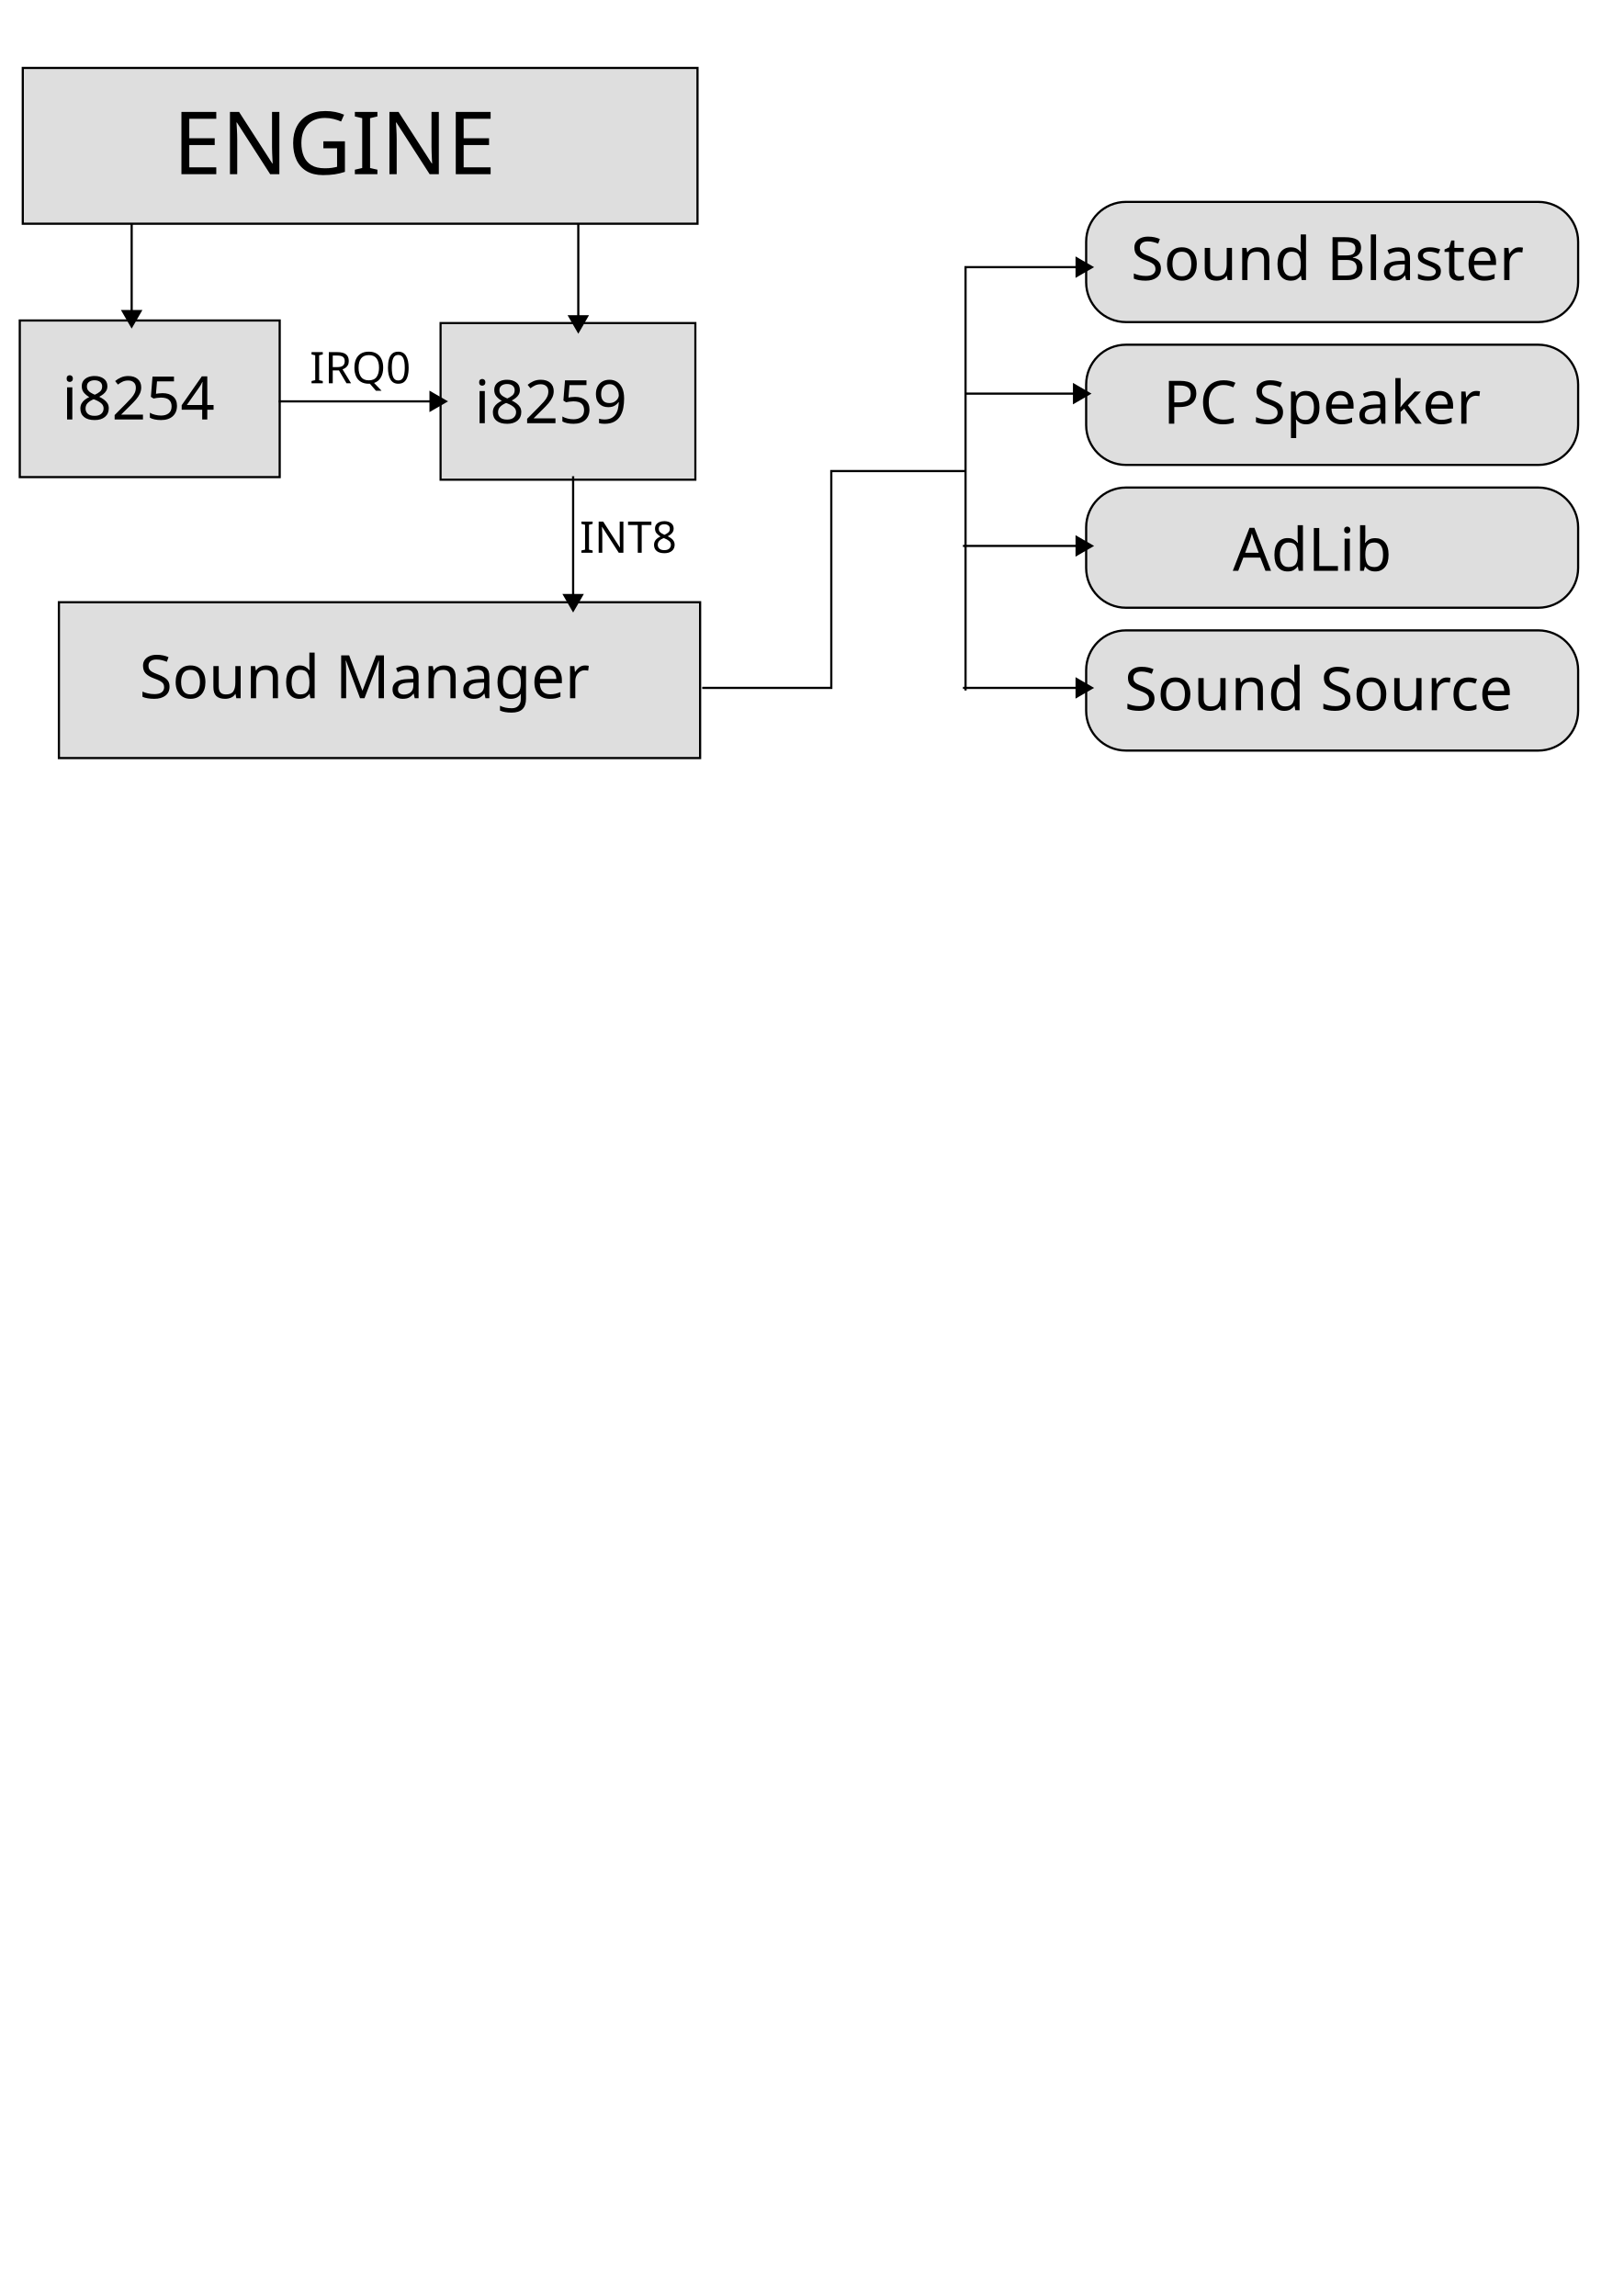
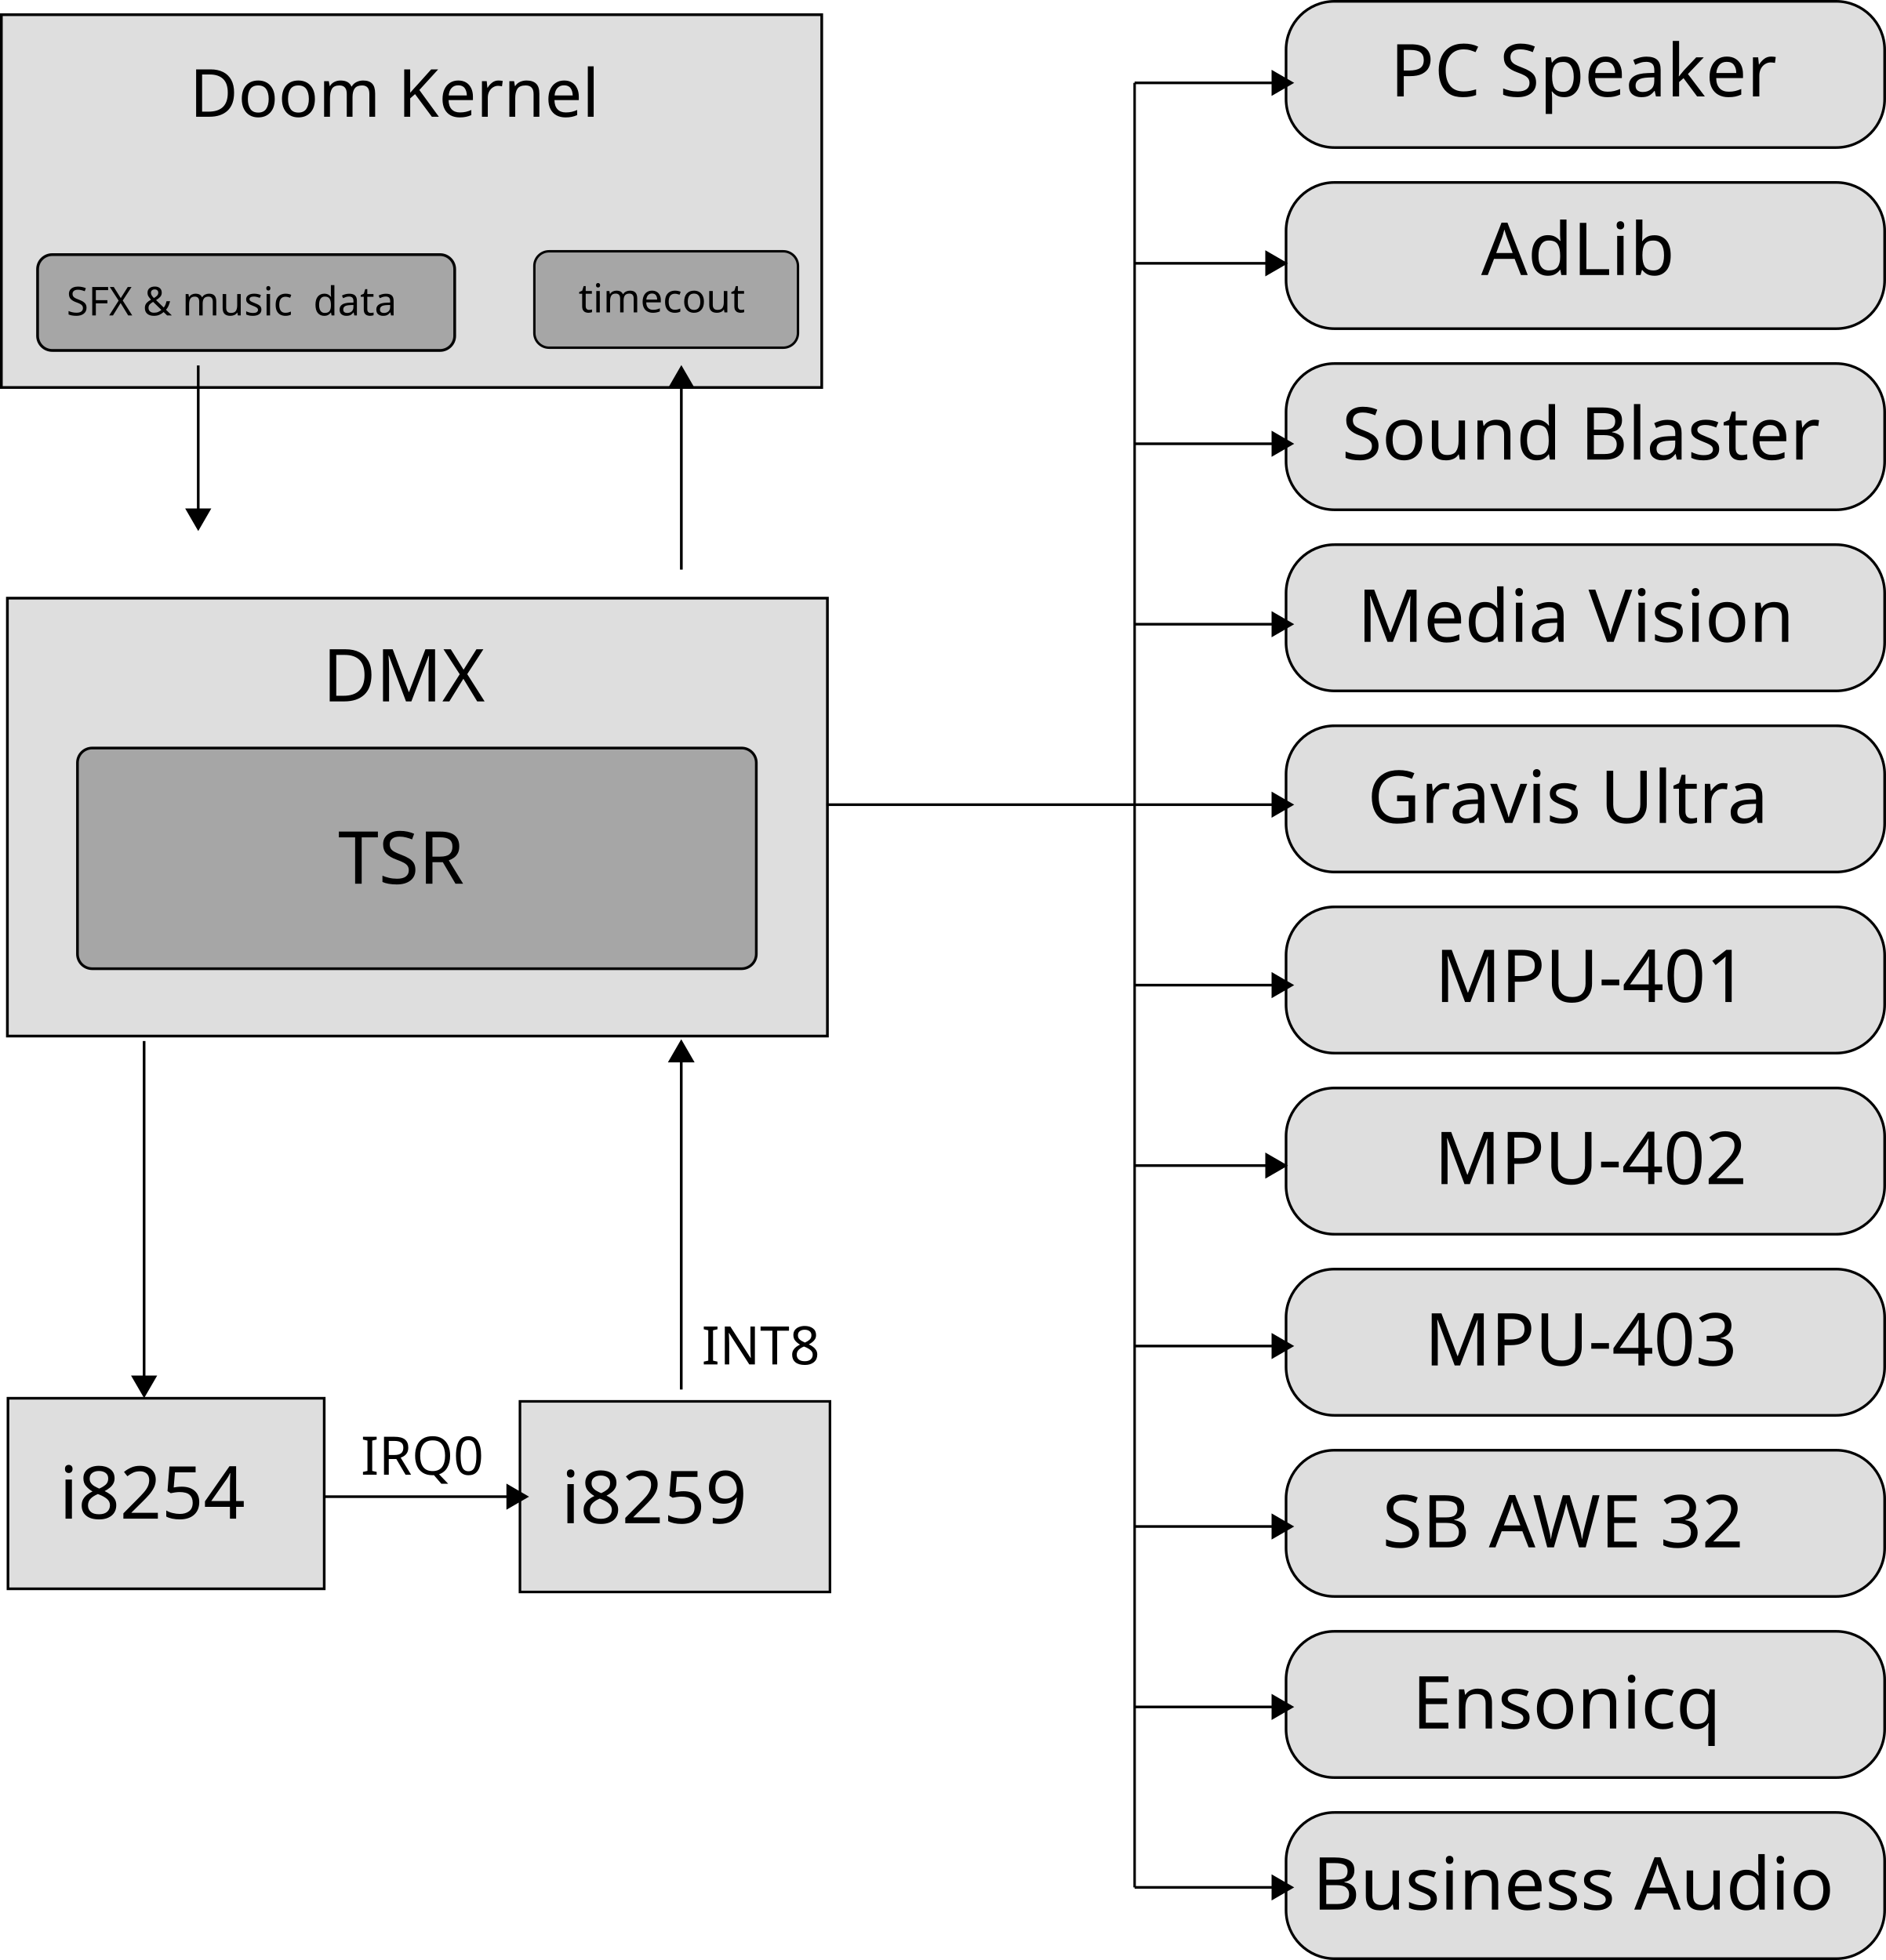
- <svg xmlns="http://www.w3.org/2000/svg" width="210mm" height="297mm" viewBox="0 0 744.094 1052.362" id="svg7255" version="1.1">
+ <svg xmlns="http://www.w3.org/2000/svg" width="200.475mm" height="208.397mm" viewBox="0 0 710.345 738.415" id="svg7255" version="1.1">
  <defs id="defs7257">
-     <marker style="overflow:visible" id="marker8311" refX="0.0" refY="0.0" orient="auto">
-       <path transform="scale(0.8)" style="fill-rule:evenodd;stroke:#000000;stroke-width:1pt;stroke-opacity:1;fill:#000000;fill-opacity:1" d="M 5.77,0.0 L -2.88,5.0 L -2.88,-5.0 L 5.77,0.0 z " id="path8313" />
+     <marker style="overflow:visible" id="marker8311" refX="0" refY="0" orient="auto">
+       <path transform="scale(0.8)" style="fill:#000000;fill-opacity:1;fill-rule:evenodd;stroke:#000000;stroke-width:1pt;stroke-opacity:1" d="M 5.77,0 -2.88,5 V -5 Z" id="path8313" />
    </marker>
-     <marker orient="auto" refY="0.0" refX="0.0" id="marker8247" style="overflow:visible">
-       <path id="path8249" d="M 5.77,0.0 L -2.88,5.0 L -2.88,-5.0 L 5.77,0.0 z " style="fill-rule:evenodd;stroke:#000000;stroke-width:1pt;stroke-opacity:1;fill:#000000;fill-opacity:1" transform="scale(0.8)" />
+     <marker orient="auto" refY="0" refX="0" id="marker8247" style="overflow:visible">
+       <path id="path8249" d="M 5.77,0 -2.88,5 V -5 Z" style="fill:#000000;fill-opacity:1;fill-rule:evenodd;stroke:#000000;stroke-width:1pt;stroke-opacity:1" transform="scale(0.8)" />
    </marker>
-     <marker style="overflow:visible" id="marker8189" refX="0.0" refY="0.0" orient="auto">
-       <path transform="scale(0.8)" style="fill-rule:evenodd;stroke:#000000;stroke-width:1pt;stroke-opacity:1;fill:#000000;fill-opacity:1" d="M 5.77,0.0 L -2.88,5.0 L -2.88,-5.0 L 5.77,0.0 z " id="path8191" />
+     <marker style="overflow:visible" id="marker8189" refX="0" refY="0" orient="auto">
+       <path transform="scale(0.8)" style="fill:#000000;fill-opacity:1;fill-rule:evenodd;stroke:#000000;stroke-width:1pt;stroke-opacity:1" d="M 5.77,0 -2.88,5 V -5 Z" id="path8191" />
    </marker>
-     <marker orient="auto" refY="0.0" refX="0.0" id="marker8137" style="overflow:visible">
-       <path id="path8139" d="M 5.77,0.0 L -2.88,5.0 L -2.88,-5.0 L 5.77,0.0 z " style="fill-rule:evenodd;stroke:#000000;stroke-width:1pt;stroke-opacity:1;fill:#000000;fill-opacity:1" transform="scale(0.8)" />
+     <marker style="overflow:visible" id="marker8083" refX="0" refY="0" orient="auto">
+       <path transform="scale(0.8)" style="fill:#000000;fill-opacity:1;fill-rule:evenodd;stroke:#000000;stroke-width:1pt;stroke-opacity:1" d="M 5.77,0 -2.88,5 V -5 Z" id="path8085" />
    </marker>
-     <marker style="overflow:visible" id="marker8083" refX="0.0" refY="0.0" orient="auto">
-       <path transform="scale(0.8)" style="fill-rule:evenodd;stroke:#000000;stroke-width:1pt;stroke-opacity:1;fill:#000000;fill-opacity:1" d="M 5.77,0.0 L -2.88,5.0 L -2.88,-5.0 L 5.77,0.0 z " id="path8085" />
+     <marker style="overflow:visible" id="marker8009" refX="0" refY="0" orient="auto">
+       <path transform="scale(0.8)" style="fill:#000000;fill-opacity:1;fill-rule:evenodd;stroke:#000000;stroke-width:1pt;stroke-opacity:1" d="M 5.77,0 -2.88,5 V -5 Z" id="path8011" />
    </marker>
-     <marker orient="auto" refY="0.0" refX="0.0" id="marker8043" style="overflow:visible">
-       <path id="path8045" d="M 5.77,0.0 L -2.88,5.0 L -2.88,-5.0 L 5.77,0.0 z " style="fill-rule:evenodd;stroke:#000000;stroke-width:1pt;stroke-opacity:1;fill:#000000;fill-opacity:1" transform="scale(0.8)" />
+     <marker orient="auto" refY="0" refX="0" id="TriangleOutL" style="overflow:visible">
+       <path id="path6474" d="M 5.77,0 -2.88,5 V -5 Z" style="fill:#000000;fill-opacity:1;fill-rule:evenodd;stroke:#000000;stroke-width:1pt;stroke-opacity:1" transform="scale(0.8)" />
    </marker>
-     <marker style="overflow:visible" id="marker8009" refX="0.0" refY="0.0" orient="auto">
-       <path transform="scale(0.8)" style="fill-rule:evenodd;stroke:#000000;stroke-width:1pt;stroke-opacity:1;fill:#000000;fill-opacity:1" d="M 5.77,0.0 L -2.88,5.0 L -2.88,-5.0 L 5.77,0.0 z " id="path8011" />
+     <marker style="overflow:visible" id="marker8311-7" refX="0" refY="0" orient="auto">
+       <path transform="scale(0.8)" style="fill:#000000;fill-opacity:1;fill-rule:evenodd;stroke:#000000;stroke-width:1pt;stroke-opacity:1" d="M 5.77,0 -2.88,5 V -5 Z" id="path8313-9" />
    </marker>
-     <marker orient="auto" refY="0.0" refX="0.0" id="TriangleOutL" style="overflow:visible">
-       <path id="path6474" d="M 5.77,0.0 L -2.88,5.0 L -2.88,-5.0 L 5.77,0.0 z " style="fill-rule:evenodd;stroke:#000000;stroke-width:1pt;stroke-opacity:1;fill:#000000;fill-opacity:1" transform="scale(0.8)" />
+     <marker orient="auto" refY="0" refX="0" id="marker8247-3" style="overflow:visible">
+       <path id="path8249-8" d="M 5.77,0 -2.88,5 V -5 Z" style="fill:#000000;fill-opacity:1;fill-rule:evenodd;stroke:#000000;stroke-width:1pt;stroke-opacity:1" transform="scale(0.8)" />
+     </marker>
+     <marker style="overflow:visible" id="marker8189-0" refX="0" refY="0" orient="auto">
+       <path transform="scale(0.8)" style="fill:#000000;fill-opacity:1;fill-rule:evenodd;stroke:#000000;stroke-width:1pt;stroke-opacity:1" d="M 5.77,0 -2.88,5 V -5 Z" id="path8191-2" />
+     </marker>
+     <marker style="overflow:visible" id="marker8311-7-3" refX="0" refY="0" orient="auto">
+       <path transform="scale(0.8)" style="fill:#000000;fill-opacity:1;fill-rule:evenodd;stroke:#000000;stroke-width:1pt;stroke-opacity:1" d="M 5.77,0 -2.88,5 V -5 Z" id="path8313-9-9" />
+     </marker>
+     <marker style="overflow:visible" id="marker8311-9" refX="0" refY="0" orient="auto">
+       <path transform="scale(0.8)" style="fill:#000000;fill-opacity:1;fill-rule:evenodd;stroke:#000000;stroke-width:1pt;stroke-opacity:1" d="M 5.77,0 -2.88,5 V -5 Z" id="path8313-91" />
+     </marker>
+     <marker style="overflow:visible" id="marker8311-5" refX="0" refY="0" orient="auto">
+       <path transform="scale(0.8)" style="fill:#000000;fill-opacity:1;fill-rule:evenodd;stroke:#000000;stroke-width:1pt;stroke-opacity:1" d="M 5.77,0 -2.88,5 V -5 Z" id="path8313-8" />
+     </marker>
+     <marker style="overflow:visible" id="marker8311-3" refX="0" refY="0" orient="auto">
+       <path transform="scale(0.8)" style="fill:#000000;fill-opacity:1;fill-rule:evenodd;stroke:#000000;stroke-width:1pt;stroke-opacity:1" d="M 5.77,0 -2.88,5 V -5 Z" id="path8313-84" />
+     </marker>
+     <marker style="overflow:visible" id="marker8311-7-3-0" refX="0" refY="0" orient="auto">
+       <path transform="scale(0.8)" style="fill:#000000;fill-opacity:1;fill-rule:evenodd;stroke:#000000;stroke-width:1pt;stroke-opacity:1" d="M 5.77,0 -2.88,5 V -5 Z" id="path8313-9-9-3" />
+     </marker>
+     <marker style="overflow:visible" id="marker8311-7-3-6" refX="0" refY="0" orient="auto">
+       <path transform="scale(0.8)" style="fill:#000000;fill-opacity:1;fill-rule:evenodd;stroke:#000000;stroke-width:1pt;stroke-opacity:1" d="M 5.77,0 -2.88,5 V -5 Z" id="path8313-9-9-9" />
+     </marker>
+     <marker style="overflow:visible" id="marker8083-8" refX="0" refY="0" orient="auto">
+       <path transform="scale(0.8)" style="fill:#000000;fill-opacity:1;fill-rule:evenodd;stroke:#000000;stroke-width:1pt;stroke-opacity:1" d="M 5.77,0 -2.88,5 V -5 Z" id="path8085-3" />
+     </marker>
+     <marker style="overflow:visible" id="marker8009-1" refX="0" refY="0" orient="auto">
+       <path transform="scale(0.8)" style="fill:#000000;fill-opacity:1;fill-rule:evenodd;stroke:#000000;stroke-width:1pt;stroke-opacity:1" d="M 5.77,0 -2.88,5 V -5 Z" id="path8011-5" />
    </marker>
  </defs>
-   <g id="layer1">
-     <rect style="fill:#dedede;fill-opacity:1;stroke:#000000;stroke-width:1;stroke-miterlimit:4;stroke-dasharray:none;stroke-dashoffset:0;stroke-opacity:1" id="rect7803" width="309.201" height="71.399" x="10.442" y="31.142" />
-     <rect style="fill:#dedede;fill-opacity:1;stroke:#000000;stroke-width:1;stroke-miterlimit:4;stroke-dasharray:none;stroke-dashoffset:0;stroke-opacity:1" id="rect7803-9" width="225.458" height="55.092" x="497.75" y="92.535" ry="18.251" />
-     <rect style="fill:#dedede;fill-opacity:1;stroke:#000000;stroke-width:1;stroke-miterlimit:4;stroke-dasharray:none;stroke-dashoffset:0;stroke-opacity:1" id="rect7803-9-3" width="225.458" height="55.092" x="497.75" y="158" ry="18.251" />
-     <rect style="fill:#dedede;fill-opacity:1;stroke:#000000;stroke-width:1;stroke-miterlimit:4;stroke-dasharray:none;stroke-dashoffset:0;stroke-opacity:1" id="rect7803-9-9" width="225.458" height="55.092" x="497.75" y="223.464" ry="18.251" />
-     <rect style="fill:#dedede;fill-opacity:1;stroke:#000000;stroke-width:1;stroke-miterlimit:4;stroke-dasharray:none;stroke-dashoffset:0;stroke-opacity:1" id="rect7803-9-8" width="225.458" height="55.092" x="497.75" y="288.929" ry="18.251" />
-     <text xml:space="preserve" style="font-style:normal;font-weight:normal;font-size:40px;line-height:125%;font-family:Sans;letter-spacing:0px;word-spacing:0px;fill:#000000;fill-opacity:1;stroke:none;stroke-width:1px;stroke-linecap:butt;stroke-linejoin:miter;stroke-opacity:1" x="518.197" y="128.362" id="text7856">
-       <tspan id="tspan7858" x="518.197" y="128.362" style="font-style:normal;font-variant:normal;font-weight:normal;font-stretch:normal;font-size:27.5px;line-height:125%;font-family:Sans;-inkscape-font-specification:'Sans, Normal';text-align:start;writing-mode:lr-tb;text-anchor:start">Sound Blaster</tspan>
+   <g id="layer1" transform="translate(-10.03512,-0.3735383)">
+     <rect style="fill:#dedede;fill-opacity:1;stroke:#000000;stroke-width:1.022;stroke-miterlimit:4;stroke-dasharray:none;stroke-dashoffset:0;stroke-opacity:1" id="rect7803" width="308.992" height="140.444" x="10.546" y="5.912" />
+     <g id="g2015" transform="translate(0,-3.386951)">
+       <rect ry="18.251" y="345.422" x="494.423" height="55.092" width="225.458" id="rect7803-9" style="fill:#dedede;fill-opacity:1;stroke:#000000;stroke-width:1;stroke-miterlimit:4;stroke-dasharray:none;stroke-dashoffset:0;stroke-opacity:1" />
+       <text id="text7856" y="381.25" x="550.495" style="font-style:normal;font-weight:normal;line-height:0%;font-family:sans-serif;letter-spacing:0px;word-spacing:0px;fill:#000000;fill-opacity:1;stroke:none;stroke-width:1px;stroke-linecap:butt;stroke-linejoin:miter;stroke-opacity:1" xml:space="preserve">
+         <tspan style="font-style:normal;font-variant:normal;font-weight:normal;font-stretch:normal;font-size:27.5px;line-height:125%;font-family:sans-serif;-inkscape-font-specification:'Sans, Normal';text-align:start;writing-mode:lr-tb;text-anchor:start" y="381.25" x="550.495" id="tspan7858">MPU-401</tspan>
+       </text>
+     </g>
+     <g id="g2010" transform="translate(0,-0.6193958)">
+       <rect ry="18.251" y="410.887" x="494.423" height="55.092" width="225.458" id="rect7803-9-3" style="fill:#dedede;fill-opacity:1;stroke:#000000;stroke-width:1;stroke-miterlimit:4;stroke-dasharray:none;stroke-dashoffset:0;stroke-opacity:1" />
+       <text id="text7856-9" y="447.094" x="550.296" style="font-style:normal;font-weight:normal;line-height:0%;font-family:sans-serif;letter-spacing:0px;word-spacing:0px;fill:#000000;fill-opacity:1;stroke:none;stroke-width:1px;stroke-linecap:butt;stroke-linejoin:miter;stroke-opacity:1" xml:space="preserve">
+         <tspan style="font-style:normal;font-variant:normal;font-weight:normal;font-stretch:normal;font-size:27.5px;line-height:125%;font-family:sans-serif;-inkscape-font-specification:'Sans, Normal';text-align:start;writing-mode:lr-tb;text-anchor:start" y="447.094" x="550.296" id="tspan7858-4">MPU-402</tspan>
+       </text>
+     </g>
+     <g id="g2005" transform="translate(0,2.148038)">
+       <rect ry="18.251" y="476.352" x="494.423" height="55.092" width="225.458" id="rect7803-9-9" style="fill:#dedede;fill-opacity:1;stroke:#000000;stroke-width:1;stroke-miterlimit:4;stroke-dasharray:none;stroke-dashoffset:0;stroke-opacity:1" />
+       <text id="text7856-4" y="512.655" x="546.615" style="font-style:normal;font-weight:normal;line-height:0%;font-family:sans-serif;letter-spacing:0px;word-spacing:0px;fill:#000000;fill-opacity:1;stroke:none;stroke-width:1px;stroke-linecap:butt;stroke-linejoin:miter;stroke-opacity:1" xml:space="preserve">
+         <tspan style="font-style:normal;font-variant:normal;font-weight:normal;font-stretch:normal;font-size:27.5px;line-height:125%;font-family:sans-serif;-inkscape-font-specification:'Sans, Normal';text-align:start;writing-mode:lr-tb;text-anchor:start" y="512.655" x="546.615" id="tspan7858-0">MPU-403</tspan>
+       </text>
+     </g>
+     <g id="g2000" transform="translate(0,4.915654)">
+       <rect ry="18.251" y="541.816" x="494.423" height="55.092" width="225.458" id="rect7803-9-8" style="fill:#dedede;fill-opacity:1;stroke:#000000;stroke-width:1;stroke-miterlimit:4;stroke-dasharray:none;stroke-dashoffset:0;stroke-opacity:1" />
+       <text id="text7856-6" y="578.418" x="530.675" style="font-style:normal;font-weight:normal;line-height:0%;font-family:sans-serif;letter-spacing:0px;word-spacing:0px;fill:#000000;fill-opacity:1;stroke:none;stroke-width:1px;stroke-linecap:butt;stroke-linejoin:miter;stroke-opacity:1" xml:space="preserve">
+         <tspan style="font-style:normal;font-variant:normal;font-weight:normal;font-stretch:normal;font-size:27.5px;line-height:125%;font-family:sans-serif;-inkscape-font-specification:'Sans, Normal';text-align:start;writing-mode:lr-tb;text-anchor:start" y="578.418" x="530.675" id="tspan7858-5">SB AWE 32</tspan>
+       </text>
+     </g>
+     <rect style="fill:#dedede;fill-opacity:1;stroke:#000000;stroke-width:1;stroke-miterlimit:4;stroke-dasharray:none;stroke-dashoffset:0;stroke-opacity:1" id="rect7803-2" width="119.11" height="71.786" x="13.042" y="527.155" />
+     <rect style="fill:#dedede;fill-opacity:1;stroke:#000000;stroke-width:0.962;stroke-miterlimit:4;stroke-dasharray:none;stroke-dashoffset:0;stroke-opacity:1" id="rect7803-3" width="116.763" height="71.805" x="205.877" y="528.329" />
+     <rect style="fill:#dedede;fill-opacity:1;stroke:#000000;stroke-width:1.022;stroke-miterlimit:4;stroke-dasharray:none;stroke-dashoffset:0;stroke-opacity:1" id="rect7803-4" width="308.866" height="164.978" x="12.814" y="225.725" />
+     <text xml:space="preserve" style="font-style:normal;font-weight:normal;line-height:0%;font-family:sans-serif;letter-spacing:0px;word-spacing:0px;fill:#000000;fill-opacity:1;stroke:none;stroke-width:1px;stroke-linecap:butt;stroke-linejoin:miter;stroke-opacity:1" x="81.486" y="44.362" id="text7945">
+       <tspan id="tspan7947" x="81.486" y="44.362" style="font-size:25px;line-height:1.25;font-family:sans-serif">Doom Kernel</tspan>
    </text>
-     <text xml:space="preserve" style="font-style:normal;font-weight:normal;font-size:40px;line-height:125%;font-family:Sans;letter-spacing:0px;word-spacing:0px;fill:#000000;fill-opacity:1;stroke:none;stroke-width:1px;stroke-linecap:butt;stroke-linejoin:miter;stroke-opacity:1" x="532.999" y="194.207" id="text7856-9">
-       <tspan id="tspan7858-4" x="532.999" y="194.207" style="font-style:normal;font-variant:normal;font-weight:normal;font-stretch:normal;font-size:27.5px;line-height:125%;font-family:Sans;-inkscape-font-specification:'Sans, Normal';text-align:start;writing-mode:lr-tb;text-anchor:start">PC Speaker</tspan>
+     <text xml:space="preserve" style="font-style:normal;font-weight:normal;line-height:0%;font-family:sans-serif;letter-spacing:0px;word-spacing:0px;fill:#000000;fill-opacity:1;stroke:none;stroke-width:1px;stroke-linecap:butt;stroke-linejoin:miter;stroke-opacity:1" x="32.372" y="572.513" id="text7949">
+       <tspan id="tspan7951" x="32.372" y="572.513" style="font-style:normal;font-variant:normal;font-weight:normal;font-stretch:normal;font-size:27.5px;line-height:125%;font-family:sans-serif;-inkscape-font-specification:'Sans, Normal';text-align:start;writing-mode:lr-tb;text-anchor:start">i8254</tspan>
    </text>
-     <text xml:space="preserve" style="font-style:normal;font-weight:normal;font-size:40px;line-height:125%;font-family:Sans;letter-spacing:0px;word-spacing:0px;fill:#000000;fill-opacity:1;stroke:none;stroke-width:1px;stroke-linecap:butt;stroke-linejoin:miter;stroke-opacity:1" x="564.942" y="261.643" id="text7856-4">
-       <tspan id="tspan7858-0" x="564.942" y="261.643" style="font-style:normal;font-variant:normal;font-weight:normal;font-stretch:normal;font-size:27.5px;line-height:125%;font-family:Sans;-inkscape-font-specification:'Sans, Normal';text-align:start;writing-mode:lr-tb;text-anchor:start">AdLib</tspan>
+     <text xml:space="preserve" style="font-style:normal;font-weight:normal;line-height:0%;font-family:sans-serif;letter-spacing:0px;word-spacing:0px;fill:#000000;fill-opacity:1;stroke:none;stroke-width:1px;stroke-linecap:butt;stroke-linejoin:miter;stroke-opacity:1" x="221.407" y="574.228" id="text7949-0">
+       <tspan id="tspan7951-5" x="221.407" y="574.228" style="font-style:normal;font-variant:normal;font-weight:normal;font-stretch:normal;font-size:27.5px;line-height:125%;font-family:sans-serif;-inkscape-font-specification:'Sans, Normal';text-align:start;writing-mode:lr-tb;text-anchor:start">i8259</tspan>
    </text>
-     <text xml:space="preserve" style="font-style:normal;font-weight:normal;font-size:40px;line-height:125%;font-family:Sans;letter-spacing:0px;word-spacing:0px;fill:#000000;fill-opacity:1;stroke:none;stroke-width:1px;stroke-linecap:butt;stroke-linejoin:miter;stroke-opacity:1" x="515.252" y="325.53" id="text7856-6">
-       <tspan id="tspan7858-5" x="515.252" y="325.53" style="font-style:normal;font-variant:normal;font-weight:normal;font-stretch:normal;font-size:27.5px;line-height:125%;font-family:Sans;-inkscape-font-specification:'Sans, Normal';text-align:start;writing-mode:lr-tb;text-anchor:start">Sound Source</tspan>
+     <text xml:space="preserve" style="font-style:normal;font-weight:normal;line-height:0%;font-family:sans-serif;letter-spacing:0px;word-spacing:0px;fill:#000000;fill-opacity:1;stroke:none;stroke-width:1px;stroke-linecap:butt;stroke-linejoin:miter;stroke-opacity:1" x="131.546" y="264.623" id="text7971">
+       <tspan id="tspan7973" x="131.546" y="264.623" style="font-style:normal;font-variant:normal;font-weight:normal;font-stretch:normal;font-size:27.5px;line-height:125%;font-family:sans-serif;-inkscape-font-specification:'Sans, Normal';text-align:start;writing-mode:lr-tb;text-anchor:start">DMX</tspan>
    </text>
-     <rect style="fill:#dedede;fill-opacity:1;stroke:#000000;stroke-width:1;stroke-miterlimit:4;stroke-dasharray:none;stroke-dashoffset:0;stroke-opacity:1" id="rect7803-2" width="119.11" height="71.786" x="9.065" y="146.892" />
-     <rect style="fill:#dedede;fill-opacity:1;stroke:#000000;stroke-width:0.962;stroke-miterlimit:4;stroke-dasharray:none;stroke-dashoffset:0;stroke-opacity:1" id="rect7803-3" width="116.763" height="71.805" x="201.9" y="148.065" />
-     <rect style="fill:#dedede;fill-opacity:1;stroke:#000000;stroke-width:1;stroke-miterlimit:4;stroke-dasharray:none;stroke-dashoffset:0;stroke-opacity:1" id="rect7803-4" width="293.847" height="71.424" x="26.992" y="276.03" />
-     <text xml:space="preserve" style="font-style:normal;font-weight:normal;font-size:40px;line-height:125%;font-family:Sans;letter-spacing:0px;word-spacing:0px;fill:#000000;fill-opacity:1;stroke:none;stroke-width:1px;stroke-linecap:butt;stroke-linejoin:miter;stroke-opacity:1" x="79.268" y="79.855" id="text7945">
-       <tspan id="tspan7947" x="79.268" y="79.855">ENGINE</tspan>
+     <path style="fill:none;fill-rule:evenodd;stroke:#000000;stroke-width:1px;stroke-linecap:butt;stroke-linejoin:miter;stroke-opacity:1;marker-end:url(#marker8009)" d="M 64.315,392.575 V 521.439" id="path7975" />
+     <path style="fill:none;fill-rule:evenodd;stroke:#000000;stroke-width:1.022;stroke-linecap:butt;stroke-linejoin:miter;stroke-miterlimit:4;stroke-dasharray:none;stroke-opacity:1;marker-end:url(#marker8083)" d="M 266.625,523.862 V 397.711" id="path7979" />
+     <path style="fill:none;fill-rule:evenodd;stroke:#000000;stroke-width:1;stroke-linecap:butt;stroke-linejoin:miter;stroke-miterlimit:4;stroke-dasharray:none;stroke-opacity:1;marker-end:url(#TriangleOutL)" d="m 131.752,564.231 h 71.862" id="path7981" />
+     <path style="fill:none;fill-rule:evenodd;stroke:#000000;stroke-width:1px;stroke-linecap:butt;stroke-linejoin:miter;stroke-opacity:1;marker-end:url(#marker8189)" d="m 437.385,439.497 h 52.056" id="path8125" />
+     <path style="fill:none;fill-rule:evenodd;stroke:#000000;stroke-width:1px;stroke-linecap:butt;stroke-linejoin:miter;stroke-opacity:1;marker-end:url(#marker8247)" d="m 437.385,507.481 h 54.423" id="path8127" />
+     <path style="fill:none;fill-rule:evenodd;stroke:#000000;stroke-width:1px;stroke-linecap:butt;stroke-linejoin:miter;stroke-opacity:1;marker-end:url(#marker8311)" d="m 437.385,575.466 h 54.423" id="path8129" />
+     <text xml:space="preserve" style="font-style:normal;font-weight:normal;line-height:0%;font-family:sans-serif;letter-spacing:0px;word-spacing:0px;fill:#000000;fill-opacity:1;stroke:none;stroke-width:1px;stroke-linecap:butt;stroke-linejoin:miter;stroke-opacity:1" x="145.949" y="555.95" id="text8531">
+       <tspan id="tspan8533" x="145.949" y="555.95" style="font-style:normal;font-variant:normal;font-weight:normal;font-stretch:normal;font-size:20px;line-height:125%;font-family:sans-serif;-inkscape-font-specification:'Sans, Normal';text-align:start;writing-mode:lr-tb;text-anchor:start">IRQ0</tspan>
    </text>
-     <text xml:space="preserve" style="font-style:normal;font-weight:normal;font-size:40px;line-height:125%;font-family:Sans;letter-spacing:0px;word-spacing:0px;fill:#000000;fill-opacity:1;stroke:none;stroke-width:1px;stroke-linecap:butt;stroke-linejoin:miter;stroke-opacity:1" x="28.394" y="192.25" id="text7949">
-       <tspan id="tspan7951" x="28.394" y="192.25" style="font-style:normal;font-variant:normal;font-weight:normal;font-stretch:normal;font-size:27.5px;line-height:125%;font-family:Sans;-inkscape-font-specification:'Sans, Normal';text-align:start;writing-mode:lr-tb;text-anchor:start">i8254</tspan>
+     <text xml:space="preserve" style="font-style:normal;font-weight:normal;line-height:0%;font-family:sans-serif;letter-spacing:0px;word-spacing:0px;fill:#000000;fill-opacity:1;stroke:none;stroke-width:1px;stroke-linecap:butt;stroke-linejoin:miter;stroke-opacity:1" x="274.315" y="514.409" id="text8531-6">
+       <tspan id="tspan8533-9" x="274.315" y="514.409" style="font-style:normal;font-variant:normal;font-weight:normal;font-stretch:normal;font-size:20px;line-height:125%;font-family:sans-serif;-inkscape-font-specification:'Sans, Normal';text-align:start;writing-mode:lr-tb;text-anchor:start">INT8</tspan>
    </text>
-     <text xml:space="preserve" style="font-style:normal;font-weight:normal;font-size:40px;line-height:125%;font-family:Sans;letter-spacing:0px;word-spacing:0px;fill:#000000;fill-opacity:1;stroke:none;stroke-width:1px;stroke-linecap:butt;stroke-linejoin:miter;stroke-opacity:1" x="217.429" y="193.965" id="text7949-0">
-       <tspan id="tspan7951-5" x="217.429" y="193.965" style="font-style:normal;font-variant:normal;font-weight:normal;font-stretch:normal;font-size:27.5px;line-height:125%;font-family:Sans;-inkscape-font-specification:'Sans, Normal';text-align:start;writing-mode:lr-tb;text-anchor:start">i8259</tspan>
+     <g id="g983" transform="translate(-55.26745,2.153008)">
+       <rect ry="5.546" y="92.889" x="266.566" height="36.326" width="99.292" id="rect969" style="opacity:0.98;fill:#a5a5a5;fill-opacity:1;stroke:#000000;stroke-width:0.913;stroke-miterlimit:4;stroke-dasharray:none;stroke-dashoffset:0;stroke-opacity:1" />
+       <text id="text973" y="115.905" x="283.204" style="font-style:normal;font-weight:normal;font-size:7.5px;line-height:1.25;font-family:sans-serif;letter-spacing:0px;word-spacing:0px;fill:#000000;fill-opacity:1;stroke:none;stroke-width:0.938" xml:space="preserve">
+         <tspan style="font-size:15px;stroke-width:0.938" y="115.905" x="283.204" id="tspan971">timecout</tspan>
+       </text>
+     </g>
+     <g id="g2040" transform="translate(-3.401398,5.9507666e-5)">
+       <rect ry="18.251" y="0.873" x="497.824" height="55.092" width="225.458" id="rect7803-9-39" style="fill:#dedede;fill-opacity:1;stroke:#000000;stroke-width:1;stroke-miterlimit:4;stroke-dasharray:none;stroke-dashoffset:0;stroke-opacity:1" />
+       <text id="text7856-2" y="36.701" x="537.021" style="font-style:normal;font-weight:normal;font-size:12px;line-height:0%;font-family:sans-serif;letter-spacing:0px;word-spacing:0px;fill:#000000;fill-opacity:1;stroke:none;stroke-width:1px;stroke-linecap:butt;stroke-linejoin:miter;stroke-opacity:1" xml:space="preserve">
+         <tspan style="font-style:normal;font-variant:normal;font-weight:normal;font-stretch:normal;font-size:27.5px;line-height:125%;font-family:sans-serif;-inkscape-font-specification:'Sans, Normal';text-align:start;writing-mode:lr-tb;text-anchor:start;stroke-width:1px" y="36.701" x="537.021" id="tspan7858-7">PC Speaker</tspan>
+       </text>
+     </g>
+     <g id="g2030" transform="translate(-3.401398,5.535053)">
+       <rect ry="18.251" y="131.803" x="497.824" height="55.092" width="225.458" id="rect7803-9-9-5" style="fill:#dedede;fill-opacity:1;stroke:#000000;stroke-width:1;stroke-miterlimit:4;stroke-dasharray:none;stroke-dashoffset:0;stroke-opacity:1" />
+       <text id="text7856-9-3" y="167.985" x="518.839" style="font-style:normal;font-weight:normal;font-size:12px;line-height:0%;font-family:sans-serif;letter-spacing:0px;word-spacing:0px;fill:#000000;fill-opacity:1;stroke:none;stroke-width:1px;stroke-linecap:butt;stroke-linejoin:miter;stroke-opacity:1" xml:space="preserve">
+         <tspan style="font-style:normal;font-variant:normal;font-weight:normal;font-stretch:normal;font-size:27.5px;line-height:125%;font-family:sans-serif;-inkscape-font-specification:'Sans, Normal';text-align:start;writing-mode:lr-tb;text-anchor:start;stroke-width:1px" y="167.985" x="518.839" id="tspan7858-4-7">Sound Blaster</tspan>
+       </text>
+     </g>
+     <g id="g2035" transform="translate(-3.401398,2.767635)">
+       <rect ry="18.251" y="66.338" x="497.824" height="55.092" width="225.458" id="rect7803-9-3-0" style="fill:#dedede;fill-opacity:1;stroke:#000000;stroke-width:1;stroke-miterlimit:4;stroke-dasharray:none;stroke-dashoffset:0;stroke-opacity:1" />
+       <text id="text7856-4-9" y="101.214" x="571.304" style="font-style:normal;font-weight:normal;font-size:12px;line-height:0%;font-family:sans-serif;letter-spacing:0px;word-spacing:0px;fill:#000000;fill-opacity:1;stroke:none;stroke-width:1px;stroke-linecap:butt;stroke-linejoin:miter;stroke-opacity:1" xml:space="preserve">
+         <tspan style="font-style:normal;font-variant:normal;font-weight:normal;font-stretch:normal;font-size:27.5px;line-height:125%;font-family:sans-serif;-inkscape-font-specification:'Sans, Normal';text-align:start;writing-mode:lr-tb;text-anchor:start;stroke-width:1px" y="101.214" x="571.304" id="tspan7858-0-0">AdLib</tspan>
+       </text>
+     </g>
+     <g id="g2025" transform="translate(-3.401398,8.302639)">
+       <rect ry="18.251" y="197.268" x="497.824" height="55.092" width="225.458" id="rect7803-9-8-2" style="fill:#dedede;fill-opacity:1;stroke:#000000;stroke-width:1;stroke-miterlimit:4;stroke-dasharray:none;stroke-dashoffset:0;stroke-opacity:1" />
+       <text id="text7856-6-2" y="233.869" x="524.701" style="font-style:normal;font-weight:normal;font-size:12px;line-height:0%;font-family:sans-serif;letter-spacing:0px;word-spacing:0px;fill:#000000;fill-opacity:1;stroke:none;stroke-width:1px;stroke-linecap:butt;stroke-linejoin:miter;stroke-opacity:1" xml:space="preserve">
+         <tspan style="font-style:normal;font-variant:normal;font-weight:normal;font-stretch:normal;font-size:27.5px;line-height:125%;font-family:sans-serif;-inkscape-font-specification:'Sans, Normal';text-align:start;writing-mode:lr-tb;text-anchor:start;stroke-width:1px" y="233.869" x="524.701" id="tspan7858-5-3">Media Vision</tspan>
+       </text>
+     </g>
+     <path style="fill:none;fill-rule:evenodd;stroke:#000000;stroke-width:1px;stroke-linecap:butt;stroke-linejoin:miter;stroke-opacity:1;marker-end:url(#marker8189-0)" d="m 437.385,99.575 h 52.056" id="path8125-9" />
+     <path style="fill:none;fill-rule:evenodd;stroke:#000000;stroke-width:1px;stroke-linecap:butt;stroke-linejoin:miter;stroke-opacity:1;marker-end:url(#marker8247-3)" d="m 437.385,167.559 h 54.423" id="path8127-7" />
+     <path style="fill:none;fill-rule:evenodd;stroke:#000000;stroke-width:1px;stroke-linecap:butt;stroke-linejoin:miter;stroke-opacity:1;marker-end:url(#marker8311-7)" d="m 437.385,235.543 h 54.423" id="path8129-0" />
+     <g id="g2020" transform="translate(-2.022888,6.539211)">
+       <rect ry="18.251" y="267.264" x="496.445" height="55.092" width="225.458" id="rect7803-9-8-2-8" style="fill:#dedede;fill-opacity:1;stroke:#000000;stroke-width:1;stroke-miterlimit:4;stroke-dasharray:none;stroke-dashoffset:0;stroke-opacity:1" />
+       <text id="text7856-6-2-6" y="303.865" x="527.073" style="font-style:normal;font-weight:normal;font-size:12px;line-height:0%;font-family:sans-serif;letter-spacing:0px;word-spacing:0px;fill:#000000;fill-opacity:1;stroke:none;stroke-width:1px;stroke-linecap:butt;stroke-linejoin:miter;stroke-opacity:1" xml:space="preserve">
+         <tspan style="font-style:normal;font-variant:normal;font-weight:normal;font-stretch:normal;font-size:27.5px;line-height:125%;font-family:sans-serif;-inkscape-font-specification:'Sans, Normal';text-align:start;writing-mode:lr-tb;text-anchor:start;stroke-width:1px" y="303.865" x="527.073" id="tspan7858-5-3-5">Gravis Ultra</tspan>
+       </text>
+     </g>
+     <path style="fill:none;fill-rule:evenodd;stroke:#000000;stroke-width:1px;stroke-linecap:butt;stroke-linejoin:miter;stroke-opacity:1;marker-end:url(#marker8311-7-3)" d="M 321.31,303.528 H 491.808" id="path8129-0-7" />
+     <g id="g1995" transform="translate(0,18.05643)">
+       <rect ry="18.251" y="596.908" x="494.423" height="55.092" width="225.458" id="rect7803-9-8-7" style="fill:#dedede;fill-opacity:1;stroke:#000000;stroke-width:1;stroke-miterlimit:4;stroke-dasharray:none;stroke-dashoffset:0;stroke-opacity:1" />
+       <text id="text7856-6-23" y="633.509" x="541.925" style="font-style:normal;font-weight:normal;font-size:12px;line-height:0%;font-family:sans-serif;letter-spacing:0px;word-spacing:0px;fill:#000000;fill-opacity:1;stroke:none;stroke-width:1px;stroke-linecap:butt;stroke-linejoin:miter;stroke-opacity:1" xml:space="preserve">
+         <tspan style="font-style:normal;font-variant:normal;font-weight:normal;font-stretch:normal;font-size:27.5px;line-height:125%;font-family:sans-serif;-inkscape-font-specification:'Sans, Normal';text-align:start;writing-mode:lr-tb;text-anchor:start;stroke-width:1px" y="633.509" x="541.925" id="tspan7858-5-6">Ensonicq</tspan>
+       </text>
+     </g>
+     <path style="fill:none;fill-rule:evenodd;stroke:#000000;stroke-width:1px;stroke-linecap:butt;stroke-linejoin:miter;stroke-opacity:1;marker-end:url(#marker8311-9)" d="m 437.385,643.45 h 54.423" id="path8129-5" />
+     <g id="g1990" transform="translate(-26.42429,1.2593552e-5)">
+       <rect ry="18.251" y="683.197" x="520.847" height="55.092" width="225.458" id="rect7803-9-8-1" style="fill:#dedede;fill-opacity:1;stroke:#000000;stroke-width:1;stroke-miterlimit:4;stroke-dasharray:none;stroke-dashoffset:0;stroke-opacity:1" />
+       <text id="text7856-6-4" y="719.798" x="530.849" style="font-style:normal;font-weight:normal;font-size:12px;line-height:0%;font-family:sans-serif;letter-spacing:0px;word-spacing:0px;fill:#000000;fill-opacity:1;stroke:none;stroke-width:1px;stroke-linecap:butt;stroke-linejoin:miter;stroke-opacity:1" xml:space="preserve">
+         <tspan style="font-style:normal;font-variant:normal;font-weight:normal;font-stretch:normal;font-size:27.5px;line-height:125%;font-family:sans-serif;-inkscape-font-specification:'Sans, Normal';text-align:start;writing-mode:lr-tb;text-anchor:start;stroke-width:1px" y="719.798" x="530.849" id="tspan7858-5-7">Business Audio</tspan>
+       </text>
+     </g>
+     <path style="fill:none;fill-rule:evenodd;stroke:#000000;stroke-width:1px;stroke-linecap:butt;stroke-linejoin:miter;stroke-opacity:1;marker-end:url(#marker8311-5)" d="m 437.385,711.434 h 54.423" id="path8129-1" />
+     <path style="fill:none;fill-rule:evenodd;stroke:#000000;stroke-width:1px;stroke-linecap:butt;stroke-linejoin:miter;stroke-opacity:1;marker-end:url(#marker8311-7-3-0)" d="m 437.385,371.512 h 54.423" id="path8129-0-7-2" />
+     <path style="fill:none;fill-rule:evenodd;stroke:#000000;stroke-width:1px;stroke-linecap:butt;stroke-linejoin:miter;stroke-opacity:1;marker-end:url(#marker8311-7-3-6)" d="m 437.385,31.59 h 54.423" id="path8129-0-7-4" />
+     <rect style="opacity:0.98;fill:#a5a5a5;fill-opacity:1;stroke:#000000;stroke-width:1.053;stroke-miterlimit:4;stroke-dasharray:none;stroke-dashoffset:0;stroke-opacity:1" id="rect969-3" width="157.101" height="36.097" x="24.192" y="96.302" ry="5.511" />
+     <text xml:space="preserve" style="font-style:normal;font-weight:normal;font-size:7.5px;line-height:1.25;font-family:sans-serif;letter-spacing:0px;word-spacing:0px;fill:#000000;fill-opacity:1;stroke:none;stroke-width:0.938" x="35.09" y="119.203" id="text973-7">
+       <tspan id="tspan971-8" x="35.09" y="119.203" style="font-size:15px;stroke-width:0.938">SFX &amp; music  data</tspan>
    </text>
-     <text xml:space="preserve" style="font-style:normal;font-weight:normal;font-size:40px;line-height:125%;font-family:Sans;letter-spacing:0px;word-spacing:0px;fill:#000000;fill-opacity:1;stroke:none;stroke-width:1px;stroke-linecap:butt;stroke-linejoin:miter;stroke-opacity:1" x="63.887" y="320.024" id="text7971">
-       <tspan id="tspan7973" x="63.887" y="320.024" style="font-style:normal;font-variant:normal;font-weight:normal;font-stretch:normal;font-size:27.5px;line-height:125%;font-family:Sans;-inkscape-font-specification:'Sans, Normal';text-align:start;writing-mode:lr-tb;text-anchor:start">Sound Manager</tspan>
-     </text>
-     <path style="fill:none;fill-rule:evenodd;stroke:#000000;stroke-width:1px;stroke-linecap:butt;stroke-linejoin:miter;stroke-opacity:1;marker-end:url(#marker8009)" d="m 60.338,102.334 0,42.592" id="path7975" />
-     <path style="fill:none;fill-rule:evenodd;stroke:#000000;stroke-width:1px;stroke-linecap:butt;stroke-linejoin:miter;stroke-opacity:1;marker-end:url(#marker8043)" d="m 265.014,102.334 0,44.958" id="path7977" />
-     <path style="fill:none;fill-rule:evenodd;stroke:#000000;stroke-width:1px;stroke-linecap:butt;stroke-linejoin:miter;stroke-opacity:1;marker-end:url(#marker8083)" d="m 262.648,218.278 0,56.789" id="path7979" />
-     <path style="fill:none;fill-rule:evenodd;stroke:#000000;stroke-width:1;stroke-linecap:butt;stroke-linejoin:miter;stroke-opacity:1;marker-end:url(#TriangleOutL);stroke-miterlimit:4;stroke-dasharray:none" d="m 127.775,183.968 71.862,0" id="path7981" />
-     <path style="fill:none;fill-rule:evenodd;stroke:#000000;stroke-width:1px;stroke-linecap:butt;stroke-linejoin:miter;stroke-opacity:1;marker-end:url(#marker8137)" d="m 442.479,316.475 0,-194.028 53.239,0" id="path8123" />
-     <path style="fill:none;fill-rule:evenodd;stroke:#000000;stroke-width:1px;stroke-linecap:butt;stroke-linejoin:miter;stroke-opacity:1;marker-end:url(#marker8189)" d="m 442.479,180.419 52.056,0" id="path8125" />
-     <path style="fill:none;fill-rule:evenodd;stroke:#000000;stroke-width:1px;stroke-linecap:butt;stroke-linejoin:miter;stroke-opacity:1;marker-end:url(#marker8247)" d="m 441.296,250.221 54.423,0" id="path8127" />
-     <path style="fill:none;fill-rule:evenodd;stroke:#000000;stroke-width:1px;stroke-linecap:butt;stroke-linejoin:miter;stroke-opacity:1;marker-end:url(#marker8311)" d="m 441.296,315.292 54.423,0" id="path8129" />
-     <path style="fill:none;fill-rule:evenodd;stroke:#000000;stroke-width:1px;stroke-linecap:butt;stroke-linejoin:miter;stroke-opacity:1;marker-end:" d="m 442.479,215.911 -61.521,0 0,0 0,99.38 -59.155,0" id="path8399" />
-     <text xml:space="preserve" style="font-style:normal;font-weight:normal;font-size:40px;line-height:125%;font-family:Sans;letter-spacing:0px;word-spacing:0px;fill:#000000;fill-opacity:1;stroke:none;stroke-width:1px;stroke-linecap:butt;stroke-linejoin:miter;stroke-opacity:1" x="141.972" y="175.686" id="text8531">
-       <tspan id="tspan8533" x="141.972" y="175.686" style="font-style:normal;font-variant:normal;font-weight:normal;font-stretch:normal;font-size:20px;line-height:125%;font-family:Sans;-inkscape-font-specification:'Sans, Normal';text-align:start;writing-mode:lr-tb;text-anchor:start">IRQ0</tspan>
-     </text>
-     <text xml:space="preserve" style="font-style:normal;font-weight:normal;font-size:40px;line-height:125%;font-family:Sans;letter-spacing:0px;word-spacing:0px;fill:#000000;fill-opacity:1;stroke:none;stroke-width:1px;stroke-linecap:butt;stroke-linejoin:miter;stroke-opacity:1" x="265.632" y="253.358" id="text8531-6">
-       <tspan id="tspan8533-9" x="265.632" y="253.358" style="font-style:normal;font-variant:normal;font-weight:normal;font-stretch:normal;font-size:20px;line-height:125%;font-family:Sans;-inkscape-font-specification:'Sans, Normal';text-align:start;writing-mode:lr-tb;text-anchor:start">INT8</tspan>
+     <path style="fill:none;fill-rule:evenodd;stroke:#000000;stroke-width:1.022;stroke-linecap:butt;stroke-linejoin:miter;stroke-miterlimit:4;stroke-dasharray:none;stroke-opacity:1;marker-end:url(#marker8083-8)" d="M 266.659,214.973 V 143.722" id="path7979-8" />
+     <path style="fill:none;fill-rule:evenodd;stroke:#000000;stroke-width:1px;stroke-linecap:butt;stroke-linejoin:miter;stroke-opacity:1;marker-end:url(#marker8009-1)" d="m 84.703,138.055 v 56.709" id="path7975-3" />
+     <path style="fill:none;stroke:#000000;stroke-width:0.938px;stroke-linecap:butt;stroke-linejoin:miter;stroke-opacity:1" d="M 437.385,31.59 V 711.434" id="path5026" />
+     <rect style="opacity:0.98;fill:#a5a5a5;fill-opacity:1;stroke:#000000;stroke-width:1.022;stroke-miterlimit:4;stroke-dasharray:none;stroke-dashoffset:0;stroke-opacity:1" id="rect5032" width="255.679" height="83.135" x="39.215" y="282.188" ry="5.546" />
+     <text xml:space="preserve" style="font-style:normal;font-weight:normal;font-size:7.5px;line-height:1.25;font-family:sans-serif;letter-spacing:0px;word-spacing:0px;fill:#000000;fill-opacity:1;stroke:none;stroke-width:0.938" x="137.386" y="333.302" id="text5030">
+       <tspan id="tspan5028" x="137.386" y="333.302" style="font-size:27.5px;stroke-width:0.938">TSR</tspan>
    </text>
  </g>
</svg>
